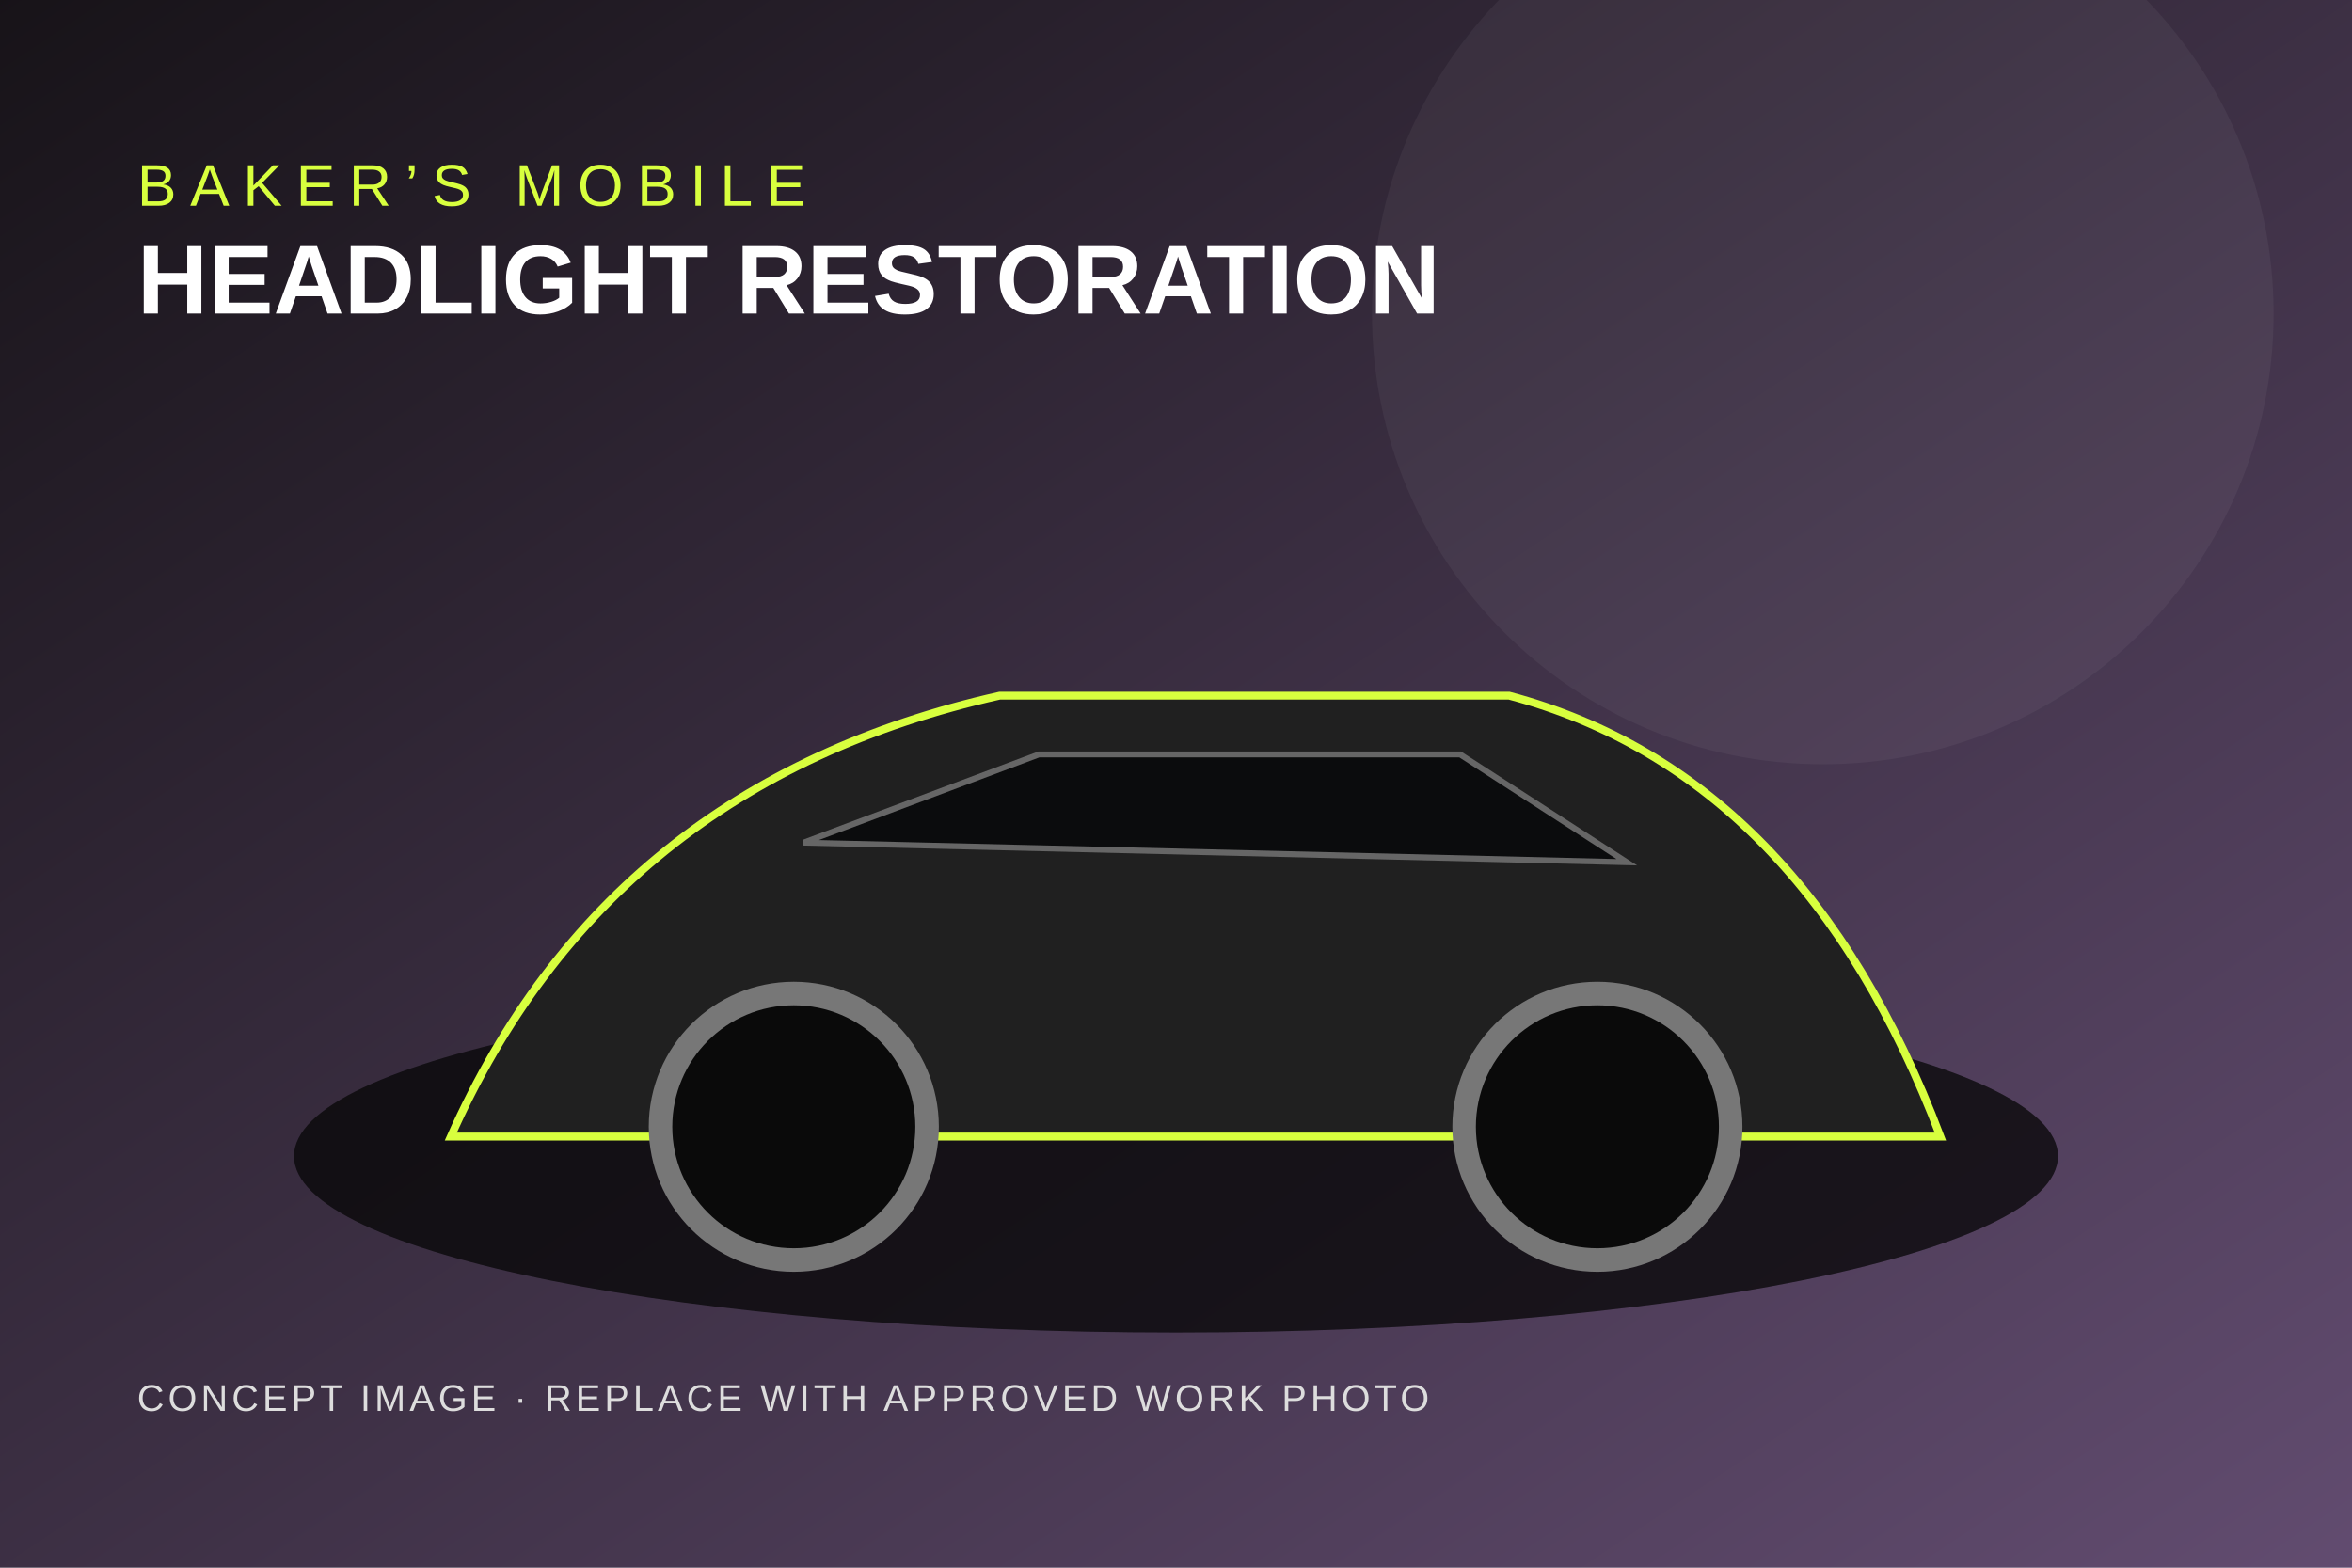
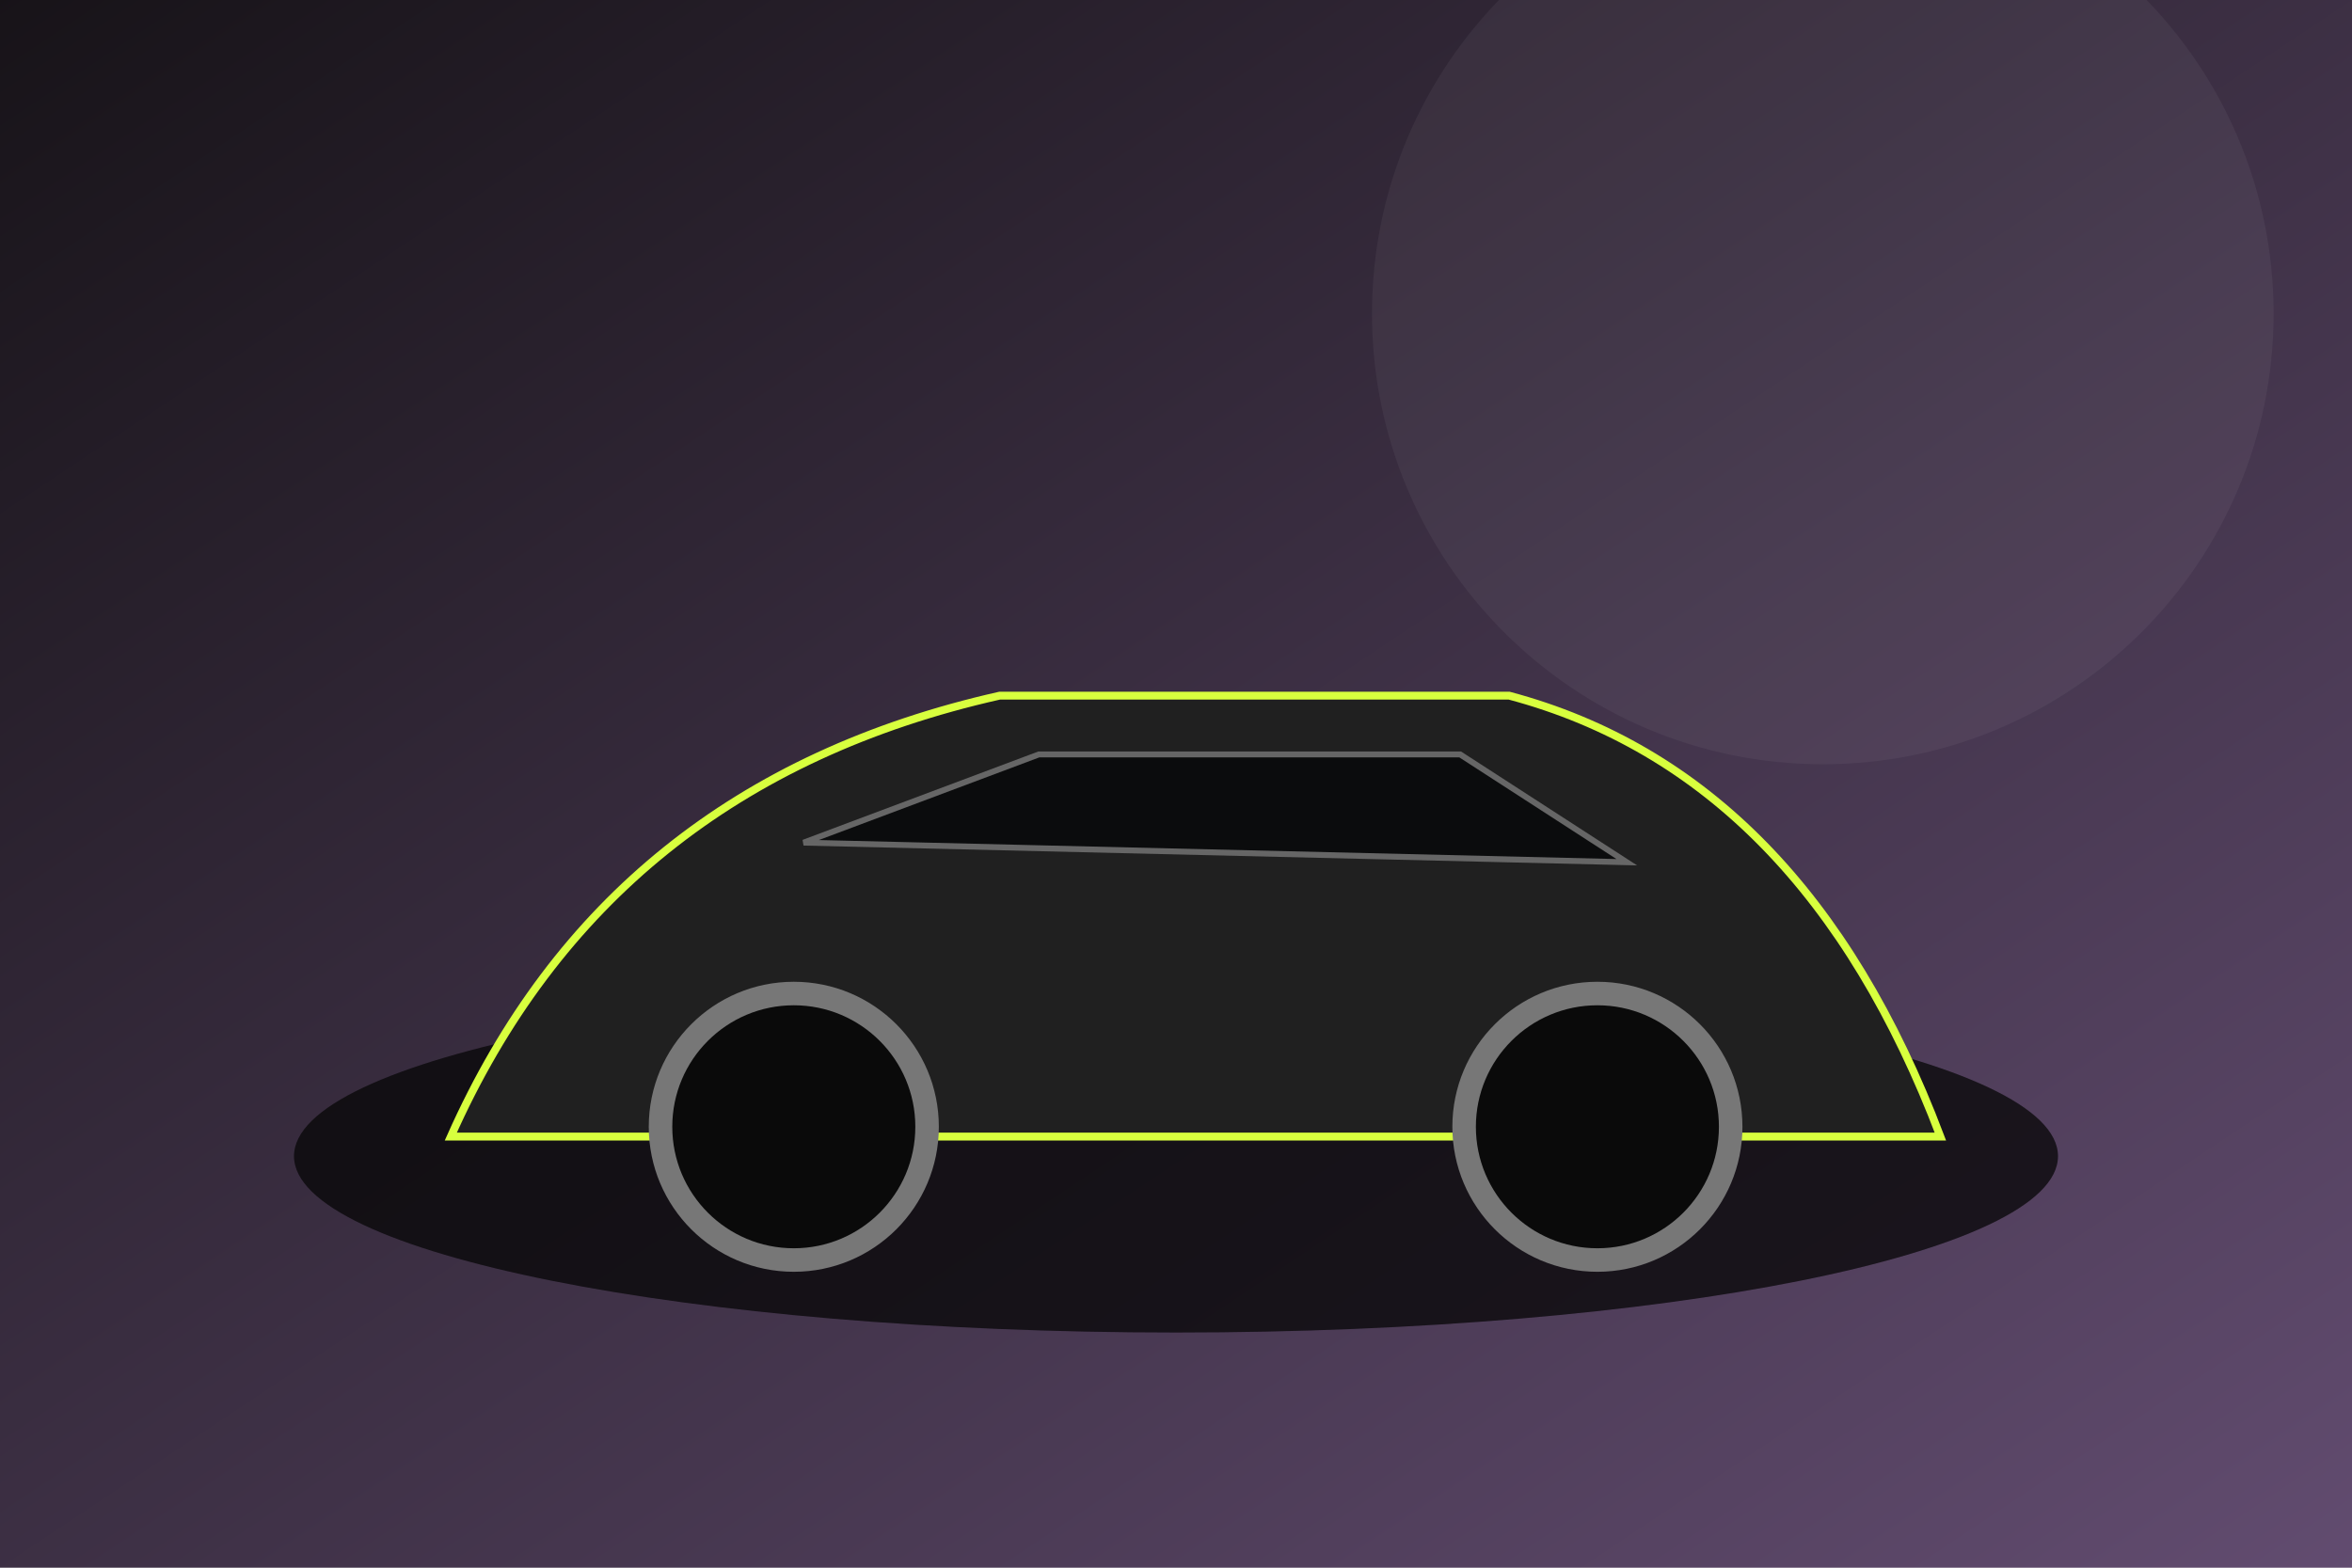
<svg xmlns="http://www.w3.org/2000/svg" viewBox="0 0 1200 800">
  <defs>
    <linearGradient id="g" x1="0" y1="0" x2="1" y2="1">
      <stop stop-color="#171318" />
      <stop offset="1" stop-color="#624c70" />
    </linearGradient>
  </defs>
  <rect width="1200" height="800" fill="url(#g)" />
  <circle cx="930" cy="160" r="230" fill="rgba(255,255,255,.05)" />
  <ellipse cx="600" cy="590" rx="450" ry="90" fill="#050505" opacity=".75" />
  <path d="M230 580 Q310 400 510 355 L770 355 Q920 395 990 580 Z" fill="#202020" stroke="#d8ff3e" stroke-width="4" />
  <path d="M410 430 L530 385 L745 385 L830 440 Z" fill="#0b0c0d" stroke="#666" stroke-width="3" />
  <circle cx="405" cy="575" r="68" fill="#0a0a0a" stroke="#777" stroke-width="12" />
  <circle cx="815" cy="575" r="68" fill="#0a0a0a" stroke="#777" stroke-width="12" />
-   <text x="70" y="105" fill="#d8ff3e" font-family="Arial" font-size="30" letter-spacing="7">BAKER’S MOBILE</text>
-   <text x="70" y="160" fill="white" font-family="Arial" font-size="50" font-weight="700">HEADLIGHT RESTORATION</text>
-   <text x="70" y="720" fill="#ddd" font-family="Arial" font-size="19" letter-spacing="2">CONCEPT IMAGE · REPLACE WITH APPROVED WORK PHOTO</text>
</svg>
